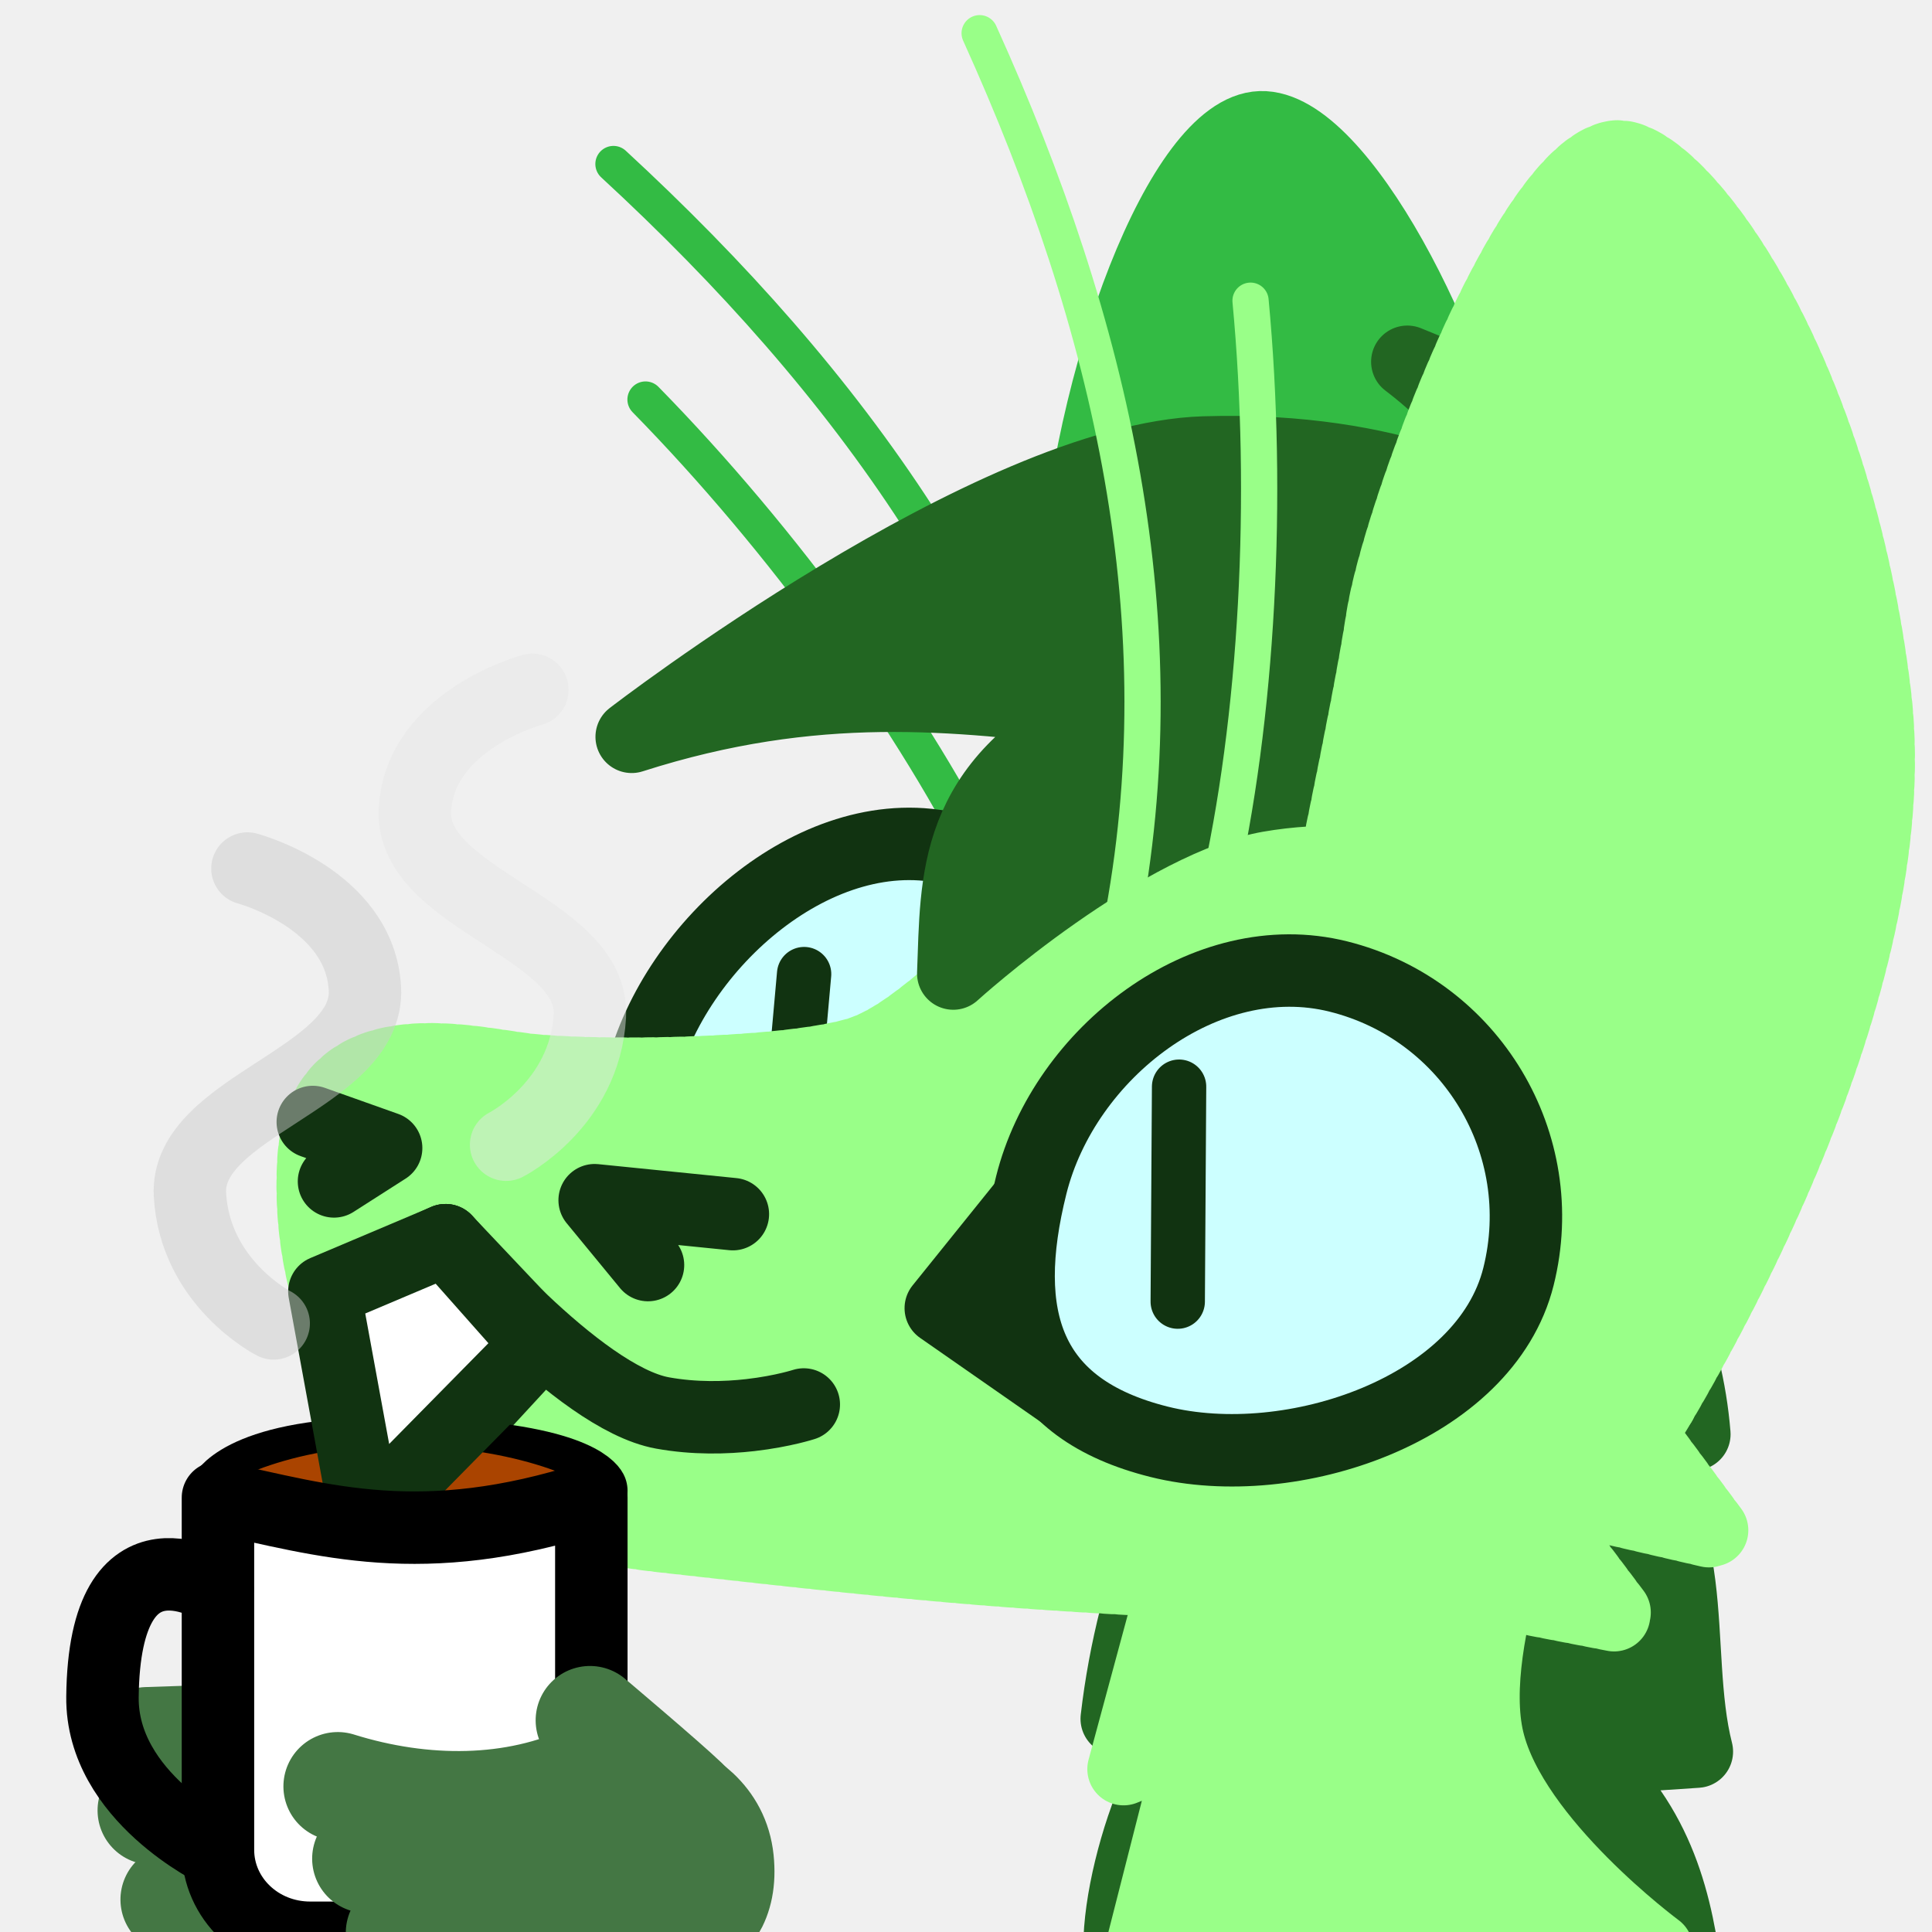
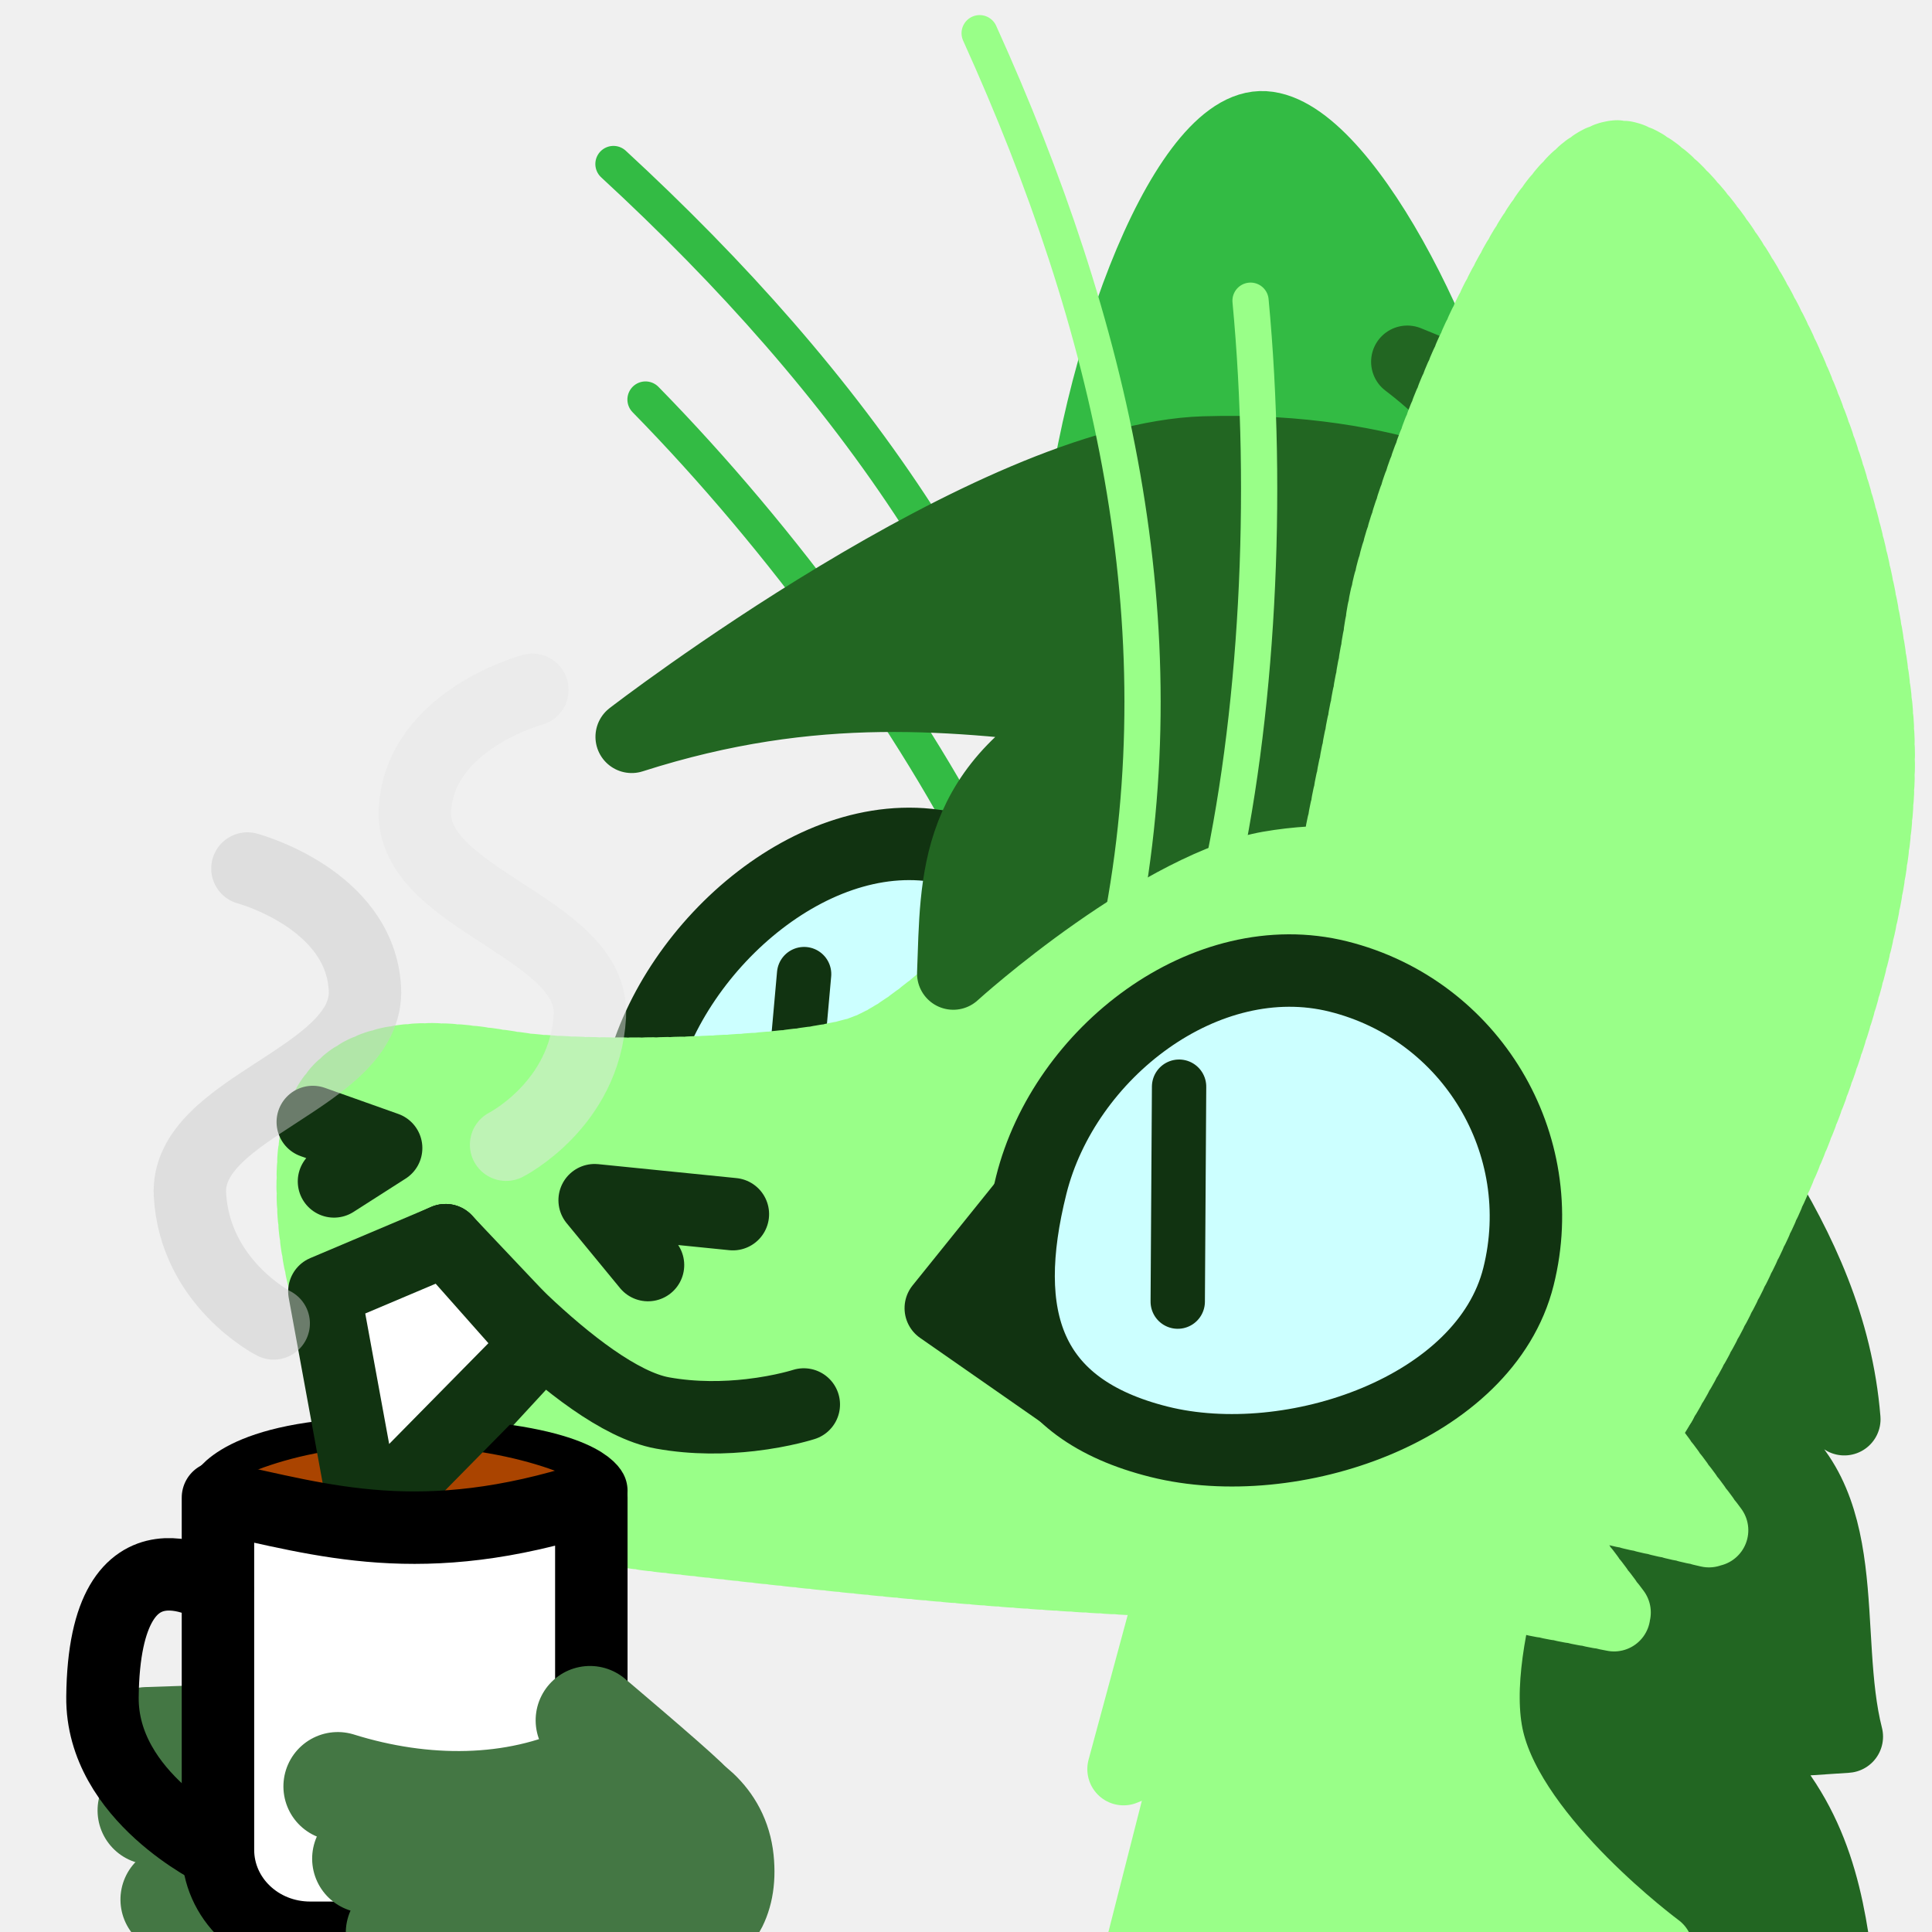
<svg xmlns="http://www.w3.org/2000/svg" version="1.1" id="svg824" width="1706.667" height="1706.667" viewBox="0 0 1706.667 1706.667">
  <defs id="defs828" />
  <g id="layer1" style="display:inline">
-     <path style="display:inline;fill:#262;stroke:#262;stroke-width:64;stroke-linecap:round;stroke-linejoin:round;-inkscape-stroke:none;paint-order:fill markers stroke;stop-color:#000000" d="m 1298.031,865.098 c 70.798,131.454 185.382,239.025 198.706,401.828 -29.438,-19.135 -55.932,-14.719 -79.483,13.247 91.022,54.7 58.514,175.917 81.69,267.15 l -99.353,6.624 c 66.759,58.919 81.773,128.186 90.522,198.706 l -494.507,2.208 c -24.38,-41.481 23.115,-208.563 66.236,-227.044 0,0 3.379,-20.015 -75.353,-9.455 C 1015.23,1271.09 1172.184,1096.186 1298.031,865.098 Z" id="path3091" />
+     <path style="display:inline;fill:#262;stroke:#262;stroke-width:64;stroke-linecap:round;stroke-linejoin:round;-inkscape-stroke:none;paint-order:fill markers stroke;stop-color:#000000" d="m 1430.502,851.851 c 70.798,131.454 185.382,239.025 198.706,401.828 -29.438,-19.135 -55.932,-14.719 -79.483,13.247 91.022,54.7 58.514,175.917 81.69,267.15 l -99.353,6.624 c 66.759,58.919 81.773,128.186 90.522,198.706 l -494.507,2.208 c -24.38,-41.481 23.114,-208.563 66.236,-227.044 0,0 3.379,-20.015 -75.353,-9.455 28.741,-247.273 185.695,-422.176 311.542,-653.264 z" id="path3091" />
    <path style="opacity:1;fill:#9f8;fill-opacity:1;stroke:#9f8;stroke-width:64;stroke-linecap:round;stroke-linejoin:round;stroke-miterlimit:4;stroke-dasharray:none;stroke-dashoffset:0;stroke-opacity:1;paint-order:fill markers stroke;stop-color:#000000" d="m 1057.292,1323.276 -64.785,239.508 62.822,-25.521 -51.043,200.244 459.384,-15.705 c 0,0 -127.607,-94.233 -149.202,-184.539 -21.595,-90.306 51.043,-253.25 51.043,-253.25 z" id="path3340" />
    <g id="g12988" transform="rotate(14.03742,864.68,1035.706)">
      <path style="display:inline;fill:none;fill-opacity:1;stroke:#3b4;stroke-width:32;stroke-linecap:round;stroke-linejoin:round;stroke-miterlimit:4;stroke-dasharray:none;stroke-dashoffset:0;stroke-opacity:1;paint-order:fill markers stroke;stop-color:#000000" d="m 413.412,444.746 c 146.957,90.167 298.173,215.743 401.657,338.766" id="path6280-0-6" />
      <path style="display:inline;fill:none;fill-opacity:1;stroke:#3b4;stroke-width:32;stroke-linecap:round;stroke-linejoin:round;stroke-miterlimit:4;stroke-dasharray:none;stroke-dashoffset:0;stroke-opacity:1;paint-order:fill markers stroke;stop-color:#000000" d="M 335.472,249.782 C 585.528,386.401 791.168,560.242 910.671,806.264" id="path6280-3" />
      <g id="g12997" transform="translate(199.1648,-65.88794)">
        <path id="path1915-9" style="display:inline;fill:#cff;stroke:#131;stroke-width:64;stroke-linecap:round;stroke-linejoin:round;paint-order:fill markers stroke;stop-color:#000000" d="m 792.618,1048.728 c 10e-6,120.717 -155.86,218.577 -276.577,218.577 -120.717,0 -160.577,-55.86 -160.577,-176.577 0,-120.717 97.86,-260.577 218.577,-260.577 120.717,0 218.577,97.86 218.577,218.577 z" />
        <path style="opacity:1;fill:#ffffff;fill-opacity:1;stroke:#131;stroke-width:48;stroke-linecap:round;stroke-linejoin:round;stroke-miterlimit:4;stroke-dasharray:none;stroke-dashoffset:0;stroke-opacity:1;paint-order:fill markers stroke;stop-color:#000000" d="m 473.271,969.048 25.703,163.578" id="path2372" />
      </g>
      <path style="opacity:1;fill:#3b4;fill-opacity:1;stroke:#3b4;stroke-width:64;stroke-linecap:round;stroke-miterlimit:4;stroke-dasharray:none;stroke-dashoffset:0;stroke-opacity:1;paint-order:fill markers stroke;stop-color:#000000" d="m 939.237,860.345 c 0,0 -83.181,-156.506 -116.163,-336.237 -36.284,-197.722 -6.824,-425.579 59.112,-444.459 65.936,-18.88 215.616,149.626 273.26,279.426 57.645,129.8 90.594,436.709 90.594,436.709 z" id="path1640" />
      <path id="path1148" style="display:inline;opacity:1;fill:#9f8;stroke:#9f8;stroke-width:64;stroke-linecap:round;stroke-linejoin:round;stroke-miterlimit:4;stroke-dasharray:6.4, 6.4;stroke-dashoffset:0;stroke-opacity:1;paint-order:fill markers stroke;stop-color:#000000" d="m 1498.219,1087.671 c 0,0 -0.108,-10.821 -0.951,-28.418 -0.422,-8.799 -1.026,-19.291 -1.895,-30.973 -0.869,-11.681 -2,-24.552 -3.473,-38.106 -1.473,-13.553 -3.289,-27.788 -5.523,-42.201 -2.235,-14.413 -4.889,-29.005 -8.043,-43.268 -1.577,-7.131 -3.279,-14.182 -5.115,-21.086 -1.836,-6.904 -3.807,-13.662 -5.922,-20.213 -2.115,-6.551 -4.373,-12.892 -6.787,-18.963 -2.414,-6.071 -4.983,-11.87 -7.715,-17.334 -2.732,-5.464 -5.935,-10.786 -9.539,-15.961 -3.604,-5.175 -7.611,-10.205 -11.949,-15.084 -4.338,-4.879 -9.007,-9.609 -13.94,-14.186 -4.932,-4.576 -10.126,-8.999 -15.514,-13.266 -5.387,-4.266 -10.967,-8.375 -16.67,-12.324 -5.703,-3.949 -11.53,-7.738 -17.41,-11.363 -11.761,-7.251 -23.737,-13.847 -35.371,-19.76 -11.634,-5.913 -22.926,-11.142 -33.32,-15.66 -10.395,-4.519 -19.891,-8.326 -27.934,-11.395 -16.085,-6.137 -26.354,-9.318 -26.354,-9.318 -106.831,-15.988 -232.175,6.969 -312.625,60.014 -101.267,66.77 -136.887,176.629 -198.707,211.955 -61.82,35.325 -225.2,77.273 -280.396,83.897 -55.196,6.623 -183.25,6.625 -161.172,123.641 22.078,117.016 112.599,282.605 377.541,247.279 264.942,-35.326 313.515,-44.157 536.508,-88.314 22.897,-4.534 53.848,-18.32 86.828,-36.947 l 213.871,-11.428 -92.926,-75.256 c 5.358,-4.84 10.6,-9.718 15.633,-14.637 l 142.076,-2.375 -84.881,-69.668 c 3.481,-6.554 6.481,-13.021 8.627,-19.307 1.052,-3.082 2.033,-6.627 3.047,-9.977 z" />
      <path style="display:inline;fill:#262;stroke:#262;stroke-width:64;stroke-linecap:round;stroke-linejoin:round;-inkscape-stroke:none;paint-order:fill markers stroke;stop-color:#000000" d="m 1022.091,653.636 c -109.879,48.796 -221.949,217.081 -221.949,217.081 -17.015,-81.301 -42.038,-161.834 66.484,-255.178 -123.918,15.77 -247.774,31.32 -392.795,121.22 0,0 249.148,-315.227 429.722,-366.334 166.369,-47.087 267.31,-12.192 267.31,-12.192 -8.651,-44.857 -47.262,-80.905 -112.675,-109.072 0,0 308.727,40.663 363.605,129.175 54.878,88.512 59.286,159.576 59.286,159.576 l -233.065,79.469 c 0,0 -116.042,-12.542 -225.922,36.254 z" id="path1637" />
      <path id="path13483" style="display:inline;opacity:1;fill:#9f8;stroke:#9f8;stroke-width:64;stroke-linecap:round;stroke-linejoin:round;stroke-miterlimit:4;stroke-dasharray:6.4, 6.4;stroke-dashoffset:0;stroke-opacity:1;paint-order:fill markers stroke;stop-color:#000000" d="m 1191.593,29.08 c -73.094,31.221 -108.618,356.164 -99.978,446.044 7.692,80.024 14.883,286.689 16.869,345.277 0,0 10.693,-1.108 27.895,-1.782 8.601,-0.337 18.83,-0.566 30.164,-0.494 11.334,0.072 23.772,0.445 36.794,1.313 13.021,0.868 26.626,2.229 40.29,4.278 6.832,1.024 13.678,2.22 20.474,3.611 6.796,1.392 13.541,2.978 20.171,4.786 6.63,1.807 13.144,3.834 19.477,6.106 6.333,2.271 12.485,4.787 18.391,7.57 5.906,2.783 11.566,5.834 16.914,9.178 5.348,3.343 10.383,6.979 15.042,10.931 4.659,3.952 9.299,8.276 13.904,12.91 4.604,4.634 9.172,9.579 13.69,14.773 4.518,5.193 8.985,10.634 13.386,16.262 4.401,5.628 8.735,11.443 12.987,17.382 8.503,11.878 16.675,24.253 24.392,36.63 7.717,12.377 14.978,24.755 21.656,36.64 6.678,11.885 12.774,23.277 18.162,33.679 5.387,10.401 10.065,19.813 13.908,27.739 7.688,15.852 12.037,25.76 12.037,25.76 42.909,-146.134 111.645,-444.595 32.07,-653.472 C 1421.342,148.22 1238.993,8.834 1191.593,29.08 Z" />
      <g id="g13003" transform="translate(199.1648,-65.88794)">
        <path style="opacity:1;fill:#9f8;fill-opacity:1;stroke:none;stroke-width:64;stroke-linecap:round;stroke-linejoin:round;stroke-miterlimit:4;stroke-dasharray:none;stroke-dashoffset:0;stroke-opacity:1;paint-order:fill markers stroke;stop-color:#000000" d="m 132.471,1346.787 90.522,-72.859 c 0,0 146.935,106.632 222.993,101.561 66.235,-4.416 119.224,-37.533 119.224,-37.533 l -32.922,-235.898 -431.652,43.553 -7.57,162.817 z" id="path3264" />
        <path style="opacity:1;fill:none;fill-opacity:1;stroke:#131;stroke-width:64;stroke-linecap:round;stroke-linejoin:round;stroke-miterlimit:4;stroke-dasharray:none;stroke-dashoffset:0;stroke-opacity:1;paint-order:fill markers stroke;stop-color:#000000" d="m 83.898,1201.07 68.443,6.623 -37.533,39.741" id="path2163" />
        <path style="opacity:1;fill:none;fill-opacity:1;stroke:#131;stroke-width:64;stroke-linecap:round;stroke-linejoin:round;stroke-miterlimit:4;stroke-dasharray:none;stroke-dashoffset:0;stroke-opacity:1;paint-order:fill markers stroke;stop-color:#000000" d="m 401.828,1251.85 -59.612,-44.157 121.432,-17.663" id="path2198" />
        <path style="opacity:1;fill:#9f8;fill-opacity:1;stroke:#131;stroke-width:64;stroke-linecap:round;stroke-linejoin:round;stroke-miterlimit:4;stroke-dasharray:none;stroke-dashoffset:0;stroke-opacity:1;paint-order:fill markers stroke;stop-color:#000000" d="m 132.471,1346.787 90.522,-72.859 c 0,0 146.935,106.632 222.993,101.561 28.819,-1.921 55.13,-9.276 75.66,-16.973 13.914,-5.216 25.172,-10.589 32.756,-14.534 6.945,-3.612 10.808,-6.027 10.808,-6.027" id="path2200" />
        <path style="opacity:1;fill:#ffffff;fill-opacity:1;stroke:#131;stroke-width:64;stroke-linecap:round;stroke-linejoin:round;stroke-miterlimit:4;stroke-dasharray:none;stroke-dashoffset:0;stroke-opacity:1;paint-order:fill markers stroke;stop-color:#000000" d="m 222.993,1530.039 -90.522,-183.251 90.522,-72.859 103.769,66.235 z" id="path2202" />
      </g>
      <g id="g12993" transform="translate(199.1648,-65.88794)">
        <path style="opacity:1;fill:#131;fill-opacity:1;stroke:#131;stroke-width:64;stroke-linecap:round;stroke-linejoin:round;stroke-miterlimit:4;stroke-dasharray:none;stroke-dashoffset:0;stroke-opacity:1;paint-order:fill markers stroke;stop-color:#000000" d="m 661.976,1226.049 53.367,-115.501 86.531,168.711 z" id="path7852" />
        <path id="path1915" style="opacity:1;fill:#cff;stroke:#131;stroke-width:64;stroke-linecap:round;stroke-linejoin:round;paint-order:fill markers stroke;stop-color:#000000" d="m 1150.289,1075.222 c 0,120.717 -151.86,218.577 -272.577,218.577 -120.717,0 -164.577,-71.86 -164.577,-192.577 -2e-5,-120.717 97.86,-244.577 218.577,-244.577 120.717,-2e-5 218.577,97.86 218.577,218.577 z" />
        <path style="opacity:1;fill:#ffffff;fill-opacity:1;stroke:#131;stroke-width:48;stroke-linecap:round;stroke-linejoin:round;stroke-miterlimit:4;stroke-dasharray:none;stroke-dashoffset:0;stroke-opacity:1;paint-order:fill markers stroke;stop-color:#000000" d="M 818.741,985.185 863.639,1169.675" id="path2350" />
      </g>
      <path style="opacity:1;fill:none;fill-opacity:1;stroke:#9f8;stroke-width:32;stroke-linecap:round;stroke-linejoin:round;stroke-miterlimit:4;stroke-dasharray:none;stroke-dashoffset:0;stroke-opacity:1;paint-order:fill markers stroke;stop-color:#000000" d="M 621.263,59.213 C 798.265,282.514 919.854,522.773 933.979,795.919" id="path6280" />
      <path style="display:inline;fill:none;fill-opacity:1;stroke:#9f8;stroke-width:32;stroke-linecap:round;stroke-linejoin:round;stroke-miterlimit:4;stroke-dasharray:none;stroke-dashoffset:0;stroke-opacity:1;paint-order:fill markers stroke;stop-color:#000000" d="M 910.733,230.405 C 968.068,393.006 1006.408,585.79 1009.283,746.524" id="path6280-0" />
      <g id="layer2-4" transform="matrix(-1.103331,0.4204323,0.4204323,1.103331,-125.8359,-25.43536)" style="display:inline;fill:none;fill-opacity:1;stroke:#888800;stroke-width:0.847;stroke-opacity:1">
        <path style="fill:none;fill-opacity:1;stroke:#474;stroke-width:81.306;stroke-linecap:round;stroke-linejoin:round;stroke-miterlimit:4;stroke-dasharray:none;stroke-opacity:1;paint-order:fill markers stroke;stop-color:#000000" d="m 83.265,1455.261 c 0,0 -46.374,55.19 -58.97,72.288" id="path15392-5" />
        <path style="fill:none;fill-opacity:1;stroke:#474;stroke-width:81.306;stroke-linecap:round;stroke-linejoin:round;stroke-miterlimit:4;stroke-dasharray:none;stroke-opacity:1;paint-order:fill markers stroke;stop-color:#000000" d="m 204.582,1487.259 -115.087,9.893" id="path20257-6" />
        <path style="fill:none;fill-opacity:1;stroke:#474;stroke-width:81.306;stroke-linecap:round;stroke-linejoin:round;stroke-miterlimit:4;stroke-dasharray:none;stroke-opacity:1;paint-order:fill markers stroke;stop-color:#000000" d="M 83.585,1562.01 207.098,1538.94" id="path20259-2" />
        <path style="fill:none;fill-opacity:1;stroke:#474;stroke-width:81.306;stroke-linecap:round;stroke-linejoin:round;stroke-miterlimit:4;stroke-dasharray:none;stroke-opacity:1;paint-order:fill markers stroke;stop-color:#000000" d="M 71.289,1621.58 198.013,1607.22" id="path20261-9" />
        <path style="fill:none;fill-opacity:1;stroke:#474;stroke-width:81.306;stroke-linecap:round;stroke-linejoin:round;stroke-miterlimit:4;stroke-dasharray:none;stroke-opacity:1;paint-order:fill markers stroke;stop-color:#000000" d="m 89.494,1497.152 c 0,0 -88.087,16.505 -83.899,77.942 4.188,61.437 65.694,46.486 65.694,46.486 l 18.206,-124.427" id="path20376-8" />
      </g>
      <g id="g3600" transform="translate(17.13682,68.54133)">
        <path style="fill:none;stroke:#000000;stroke-width:64;stroke-linecap:round;stroke-linejoin:round;paint-order:fill markers stroke;stop-color:#000000" d="m 269.846,1404.918 c 0,0 10.361,-43.349 150.333,-74.99 141.196,-31.917 163.486,-6.886 163.486,-6.886 l -4.111,107.287 -241.196,72.98 z" id="path3635" />
        <path style="display:inline;fill:none;stroke:#aa4400;stroke-width:96;stroke-linecap:round;stroke-linejoin:round;stroke-miterlimit:4;stroke-dasharray:none;paint-order:fill markers stroke;stop-color:#000000" d="m 293.287,1438.589 c 0,0 40.129,-45.894 130.759,-67.251 100.842,-23.764 152.938,-3.111 152.938,-3.111 l -1.576,115.757 -210.957,65.42 z" id="path3635-0" />
        <path style="display:inline;fill:#ffffff;fill-opacity:1;stroke:#131;stroke-width:64;stroke-linecap:round;stroke-linejoin:round;stroke-miterlimit:4;stroke-dasharray:none;stroke-dashoffset:0;stroke-opacity:1;paint-order:fill markers stroke;stop-color:#000000" d="m 396.681,1395.474 -84.507,-186.102 92.846,-69.873 101.557,69.579 z" id="path2202-4" />
        <path id="rect953" style="fill:#ffffff;stroke:#000000;stroke-width:64;stroke-linecap:round;stroke-linejoin:round;paint-order:fill markers stroke;stop-color:#000000" d="m 265.143,1408.865 71.307,285.202 4.14,16.56 c 10.449,41.794 54.11,66.628 97.893,55.681 l 161.915,-40.482 c 43.783,-10.947 70.618,-53.406 60.169,-95.2 l -4.14,-16.56 -71.307,-285.202 c -133.902,83.103 -224.584,76.672 -319.977,80.001 z" />
        <path style="fill:none;stroke:#000000;stroke-width:64;stroke-linecap:round;stroke-linejoin:round;paint-order:fill markers stroke;stop-color:#000000" d="m 284.41,1487.789 c 0,0 -113.042,-40.019 -75.501,116.737 20.568,85.881 131.731,108.165 131.731,108.165" id="path2948" />
        <path style="opacity:0.482;fill:none;stroke:#cccccc;stroke-width:64;stroke-linecap:round;stroke-linejoin:round;paint-order:fill markers stroke;stop-color:#000000" d="m 155.614,863.419 c 0,0 102.813,1.604 126.375,77.642 23.563,76.038 -129.048,139.228 -105.753,214.195 23.295,74.967 99.334,92.369 99.334,92.369" id="path4227" />
        <path style="display:inline;opacity:0.482;fill:none;stroke:#e6e6e6;stroke-width:64;stroke-linecap:round;stroke-linejoin:round;paint-order:fill markers stroke;stop-color:#000000" d="m 361.502,649.222 c 0,0 -89.96,49.802 -74.965,127.982 14.995,78.18 179.388,62.112 194.115,139.221 14.727,77.109 -44.175,128.249 -44.175,128.249" id="path4227-1" />
      </g>
      <g id="layer2" transform="matrix(-1.080026,0.4771235,0.4771235,1.080026,44.40547,-22.91018)" style="display:inline;fill:none;fill-opacity:1;stroke:#888800;stroke-width:0.847;stroke-opacity:1">
        <path style="fill:none;fill-opacity:1;stroke:#474;stroke-width:81.306;stroke-linecap:round;stroke-linejoin:round;stroke-miterlimit:4;stroke-dasharray:none;stroke-opacity:1;paint-order:fill markers stroke;stop-color:#000000" d="m 83.265,1455.261 c 0,0 -46.374,55.19 -58.97,72.288" id="path15392" />
        <path style="fill:none;fill-opacity:1;stroke:#474;stroke-width:81.306;stroke-linecap:round;stroke-linejoin:round;stroke-miterlimit:4;stroke-dasharray:none;stroke-opacity:1;paint-order:fill markers stroke;stop-color:#000000" d="m 277.634,1471.865 c -59.859,30.709 -127.248,42.202 -188.139,25.288" id="path20257" />
        <path style="fill:none;fill-opacity:1;stroke:#474;stroke-width:81.306;stroke-linecap:round;stroke-linejoin:round;stroke-miterlimit:4;stroke-dasharray:none;stroke-opacity:1;paint-order:fill markers stroke;stop-color:#000000" d="m 83.585,1562.01 c 61.354,-0.072 121.637,-17.855 182.068,-33.207" id="path20259" />
        <path style="fill:none;fill-opacity:1;stroke:#474;stroke-width:81.306;stroke-linecap:round;stroke-linejoin:round;stroke-miterlimit:4;stroke-dasharray:none;stroke-opacity:1;paint-order:fill markers stroke;stop-color:#000000" d="m 71.289,1621.58 c 57.429,0.91 115.24,-0.255 179.011,-33.803" id="path20261" />
        <path style="fill:none;fill-opacity:1;stroke:#474;stroke-width:81.306;stroke-linecap:round;stroke-linejoin:round;stroke-miterlimit:4;stroke-dasharray:none;stroke-opacity:1;paint-order:fill markers stroke;stop-color:#000000" d="m 89.494,1497.152 c 0,0 -88.087,16.505 -83.899,77.942 4.188,61.437 65.694,46.486 65.694,46.486 l 18.206,-124.427" id="path20376" />
      </g>
    </g>
  </g>
</svg>
